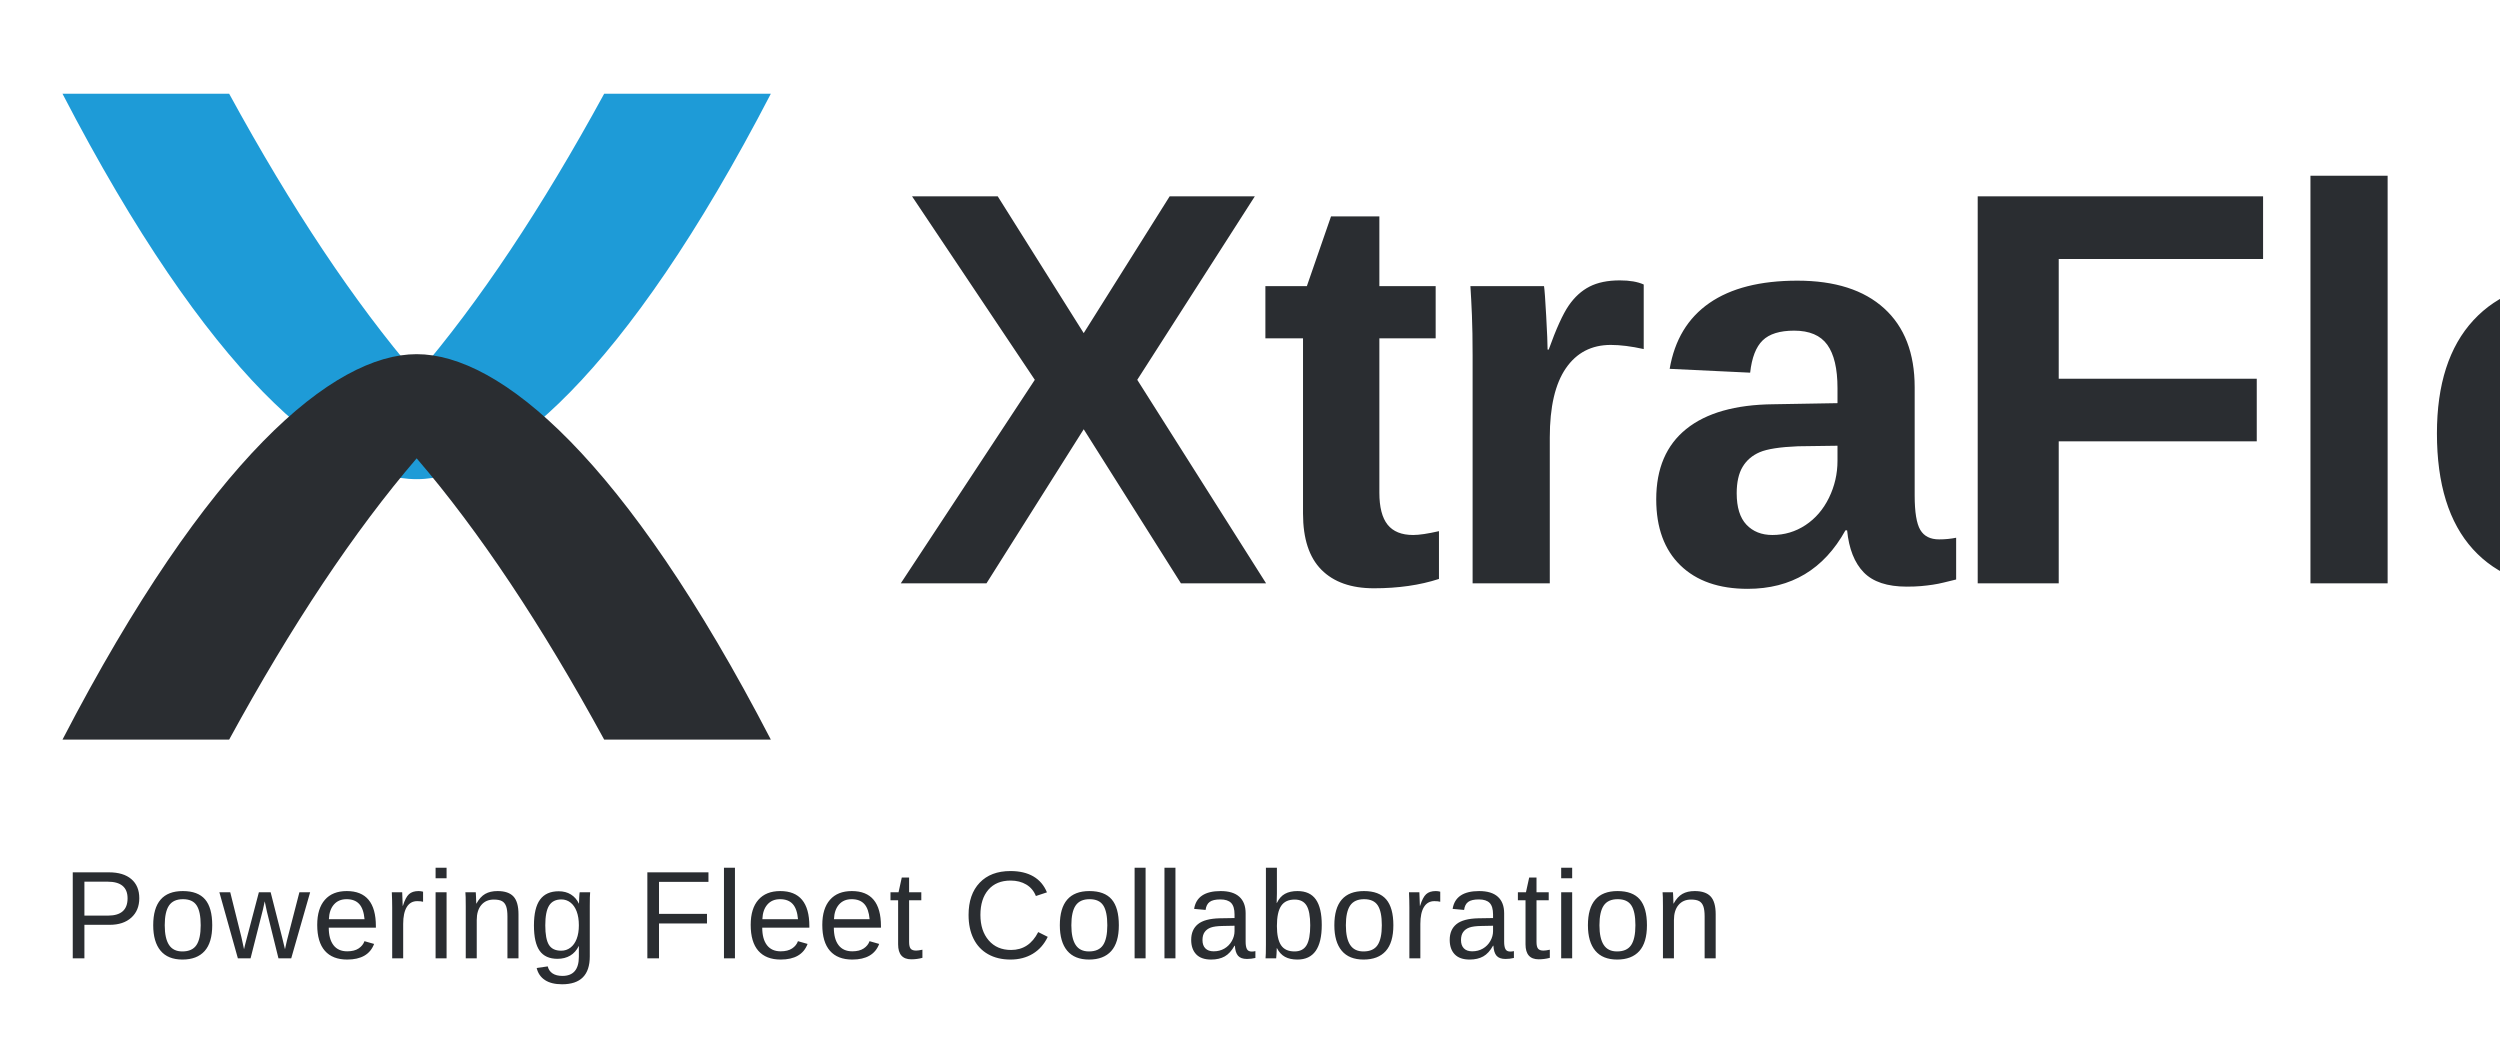
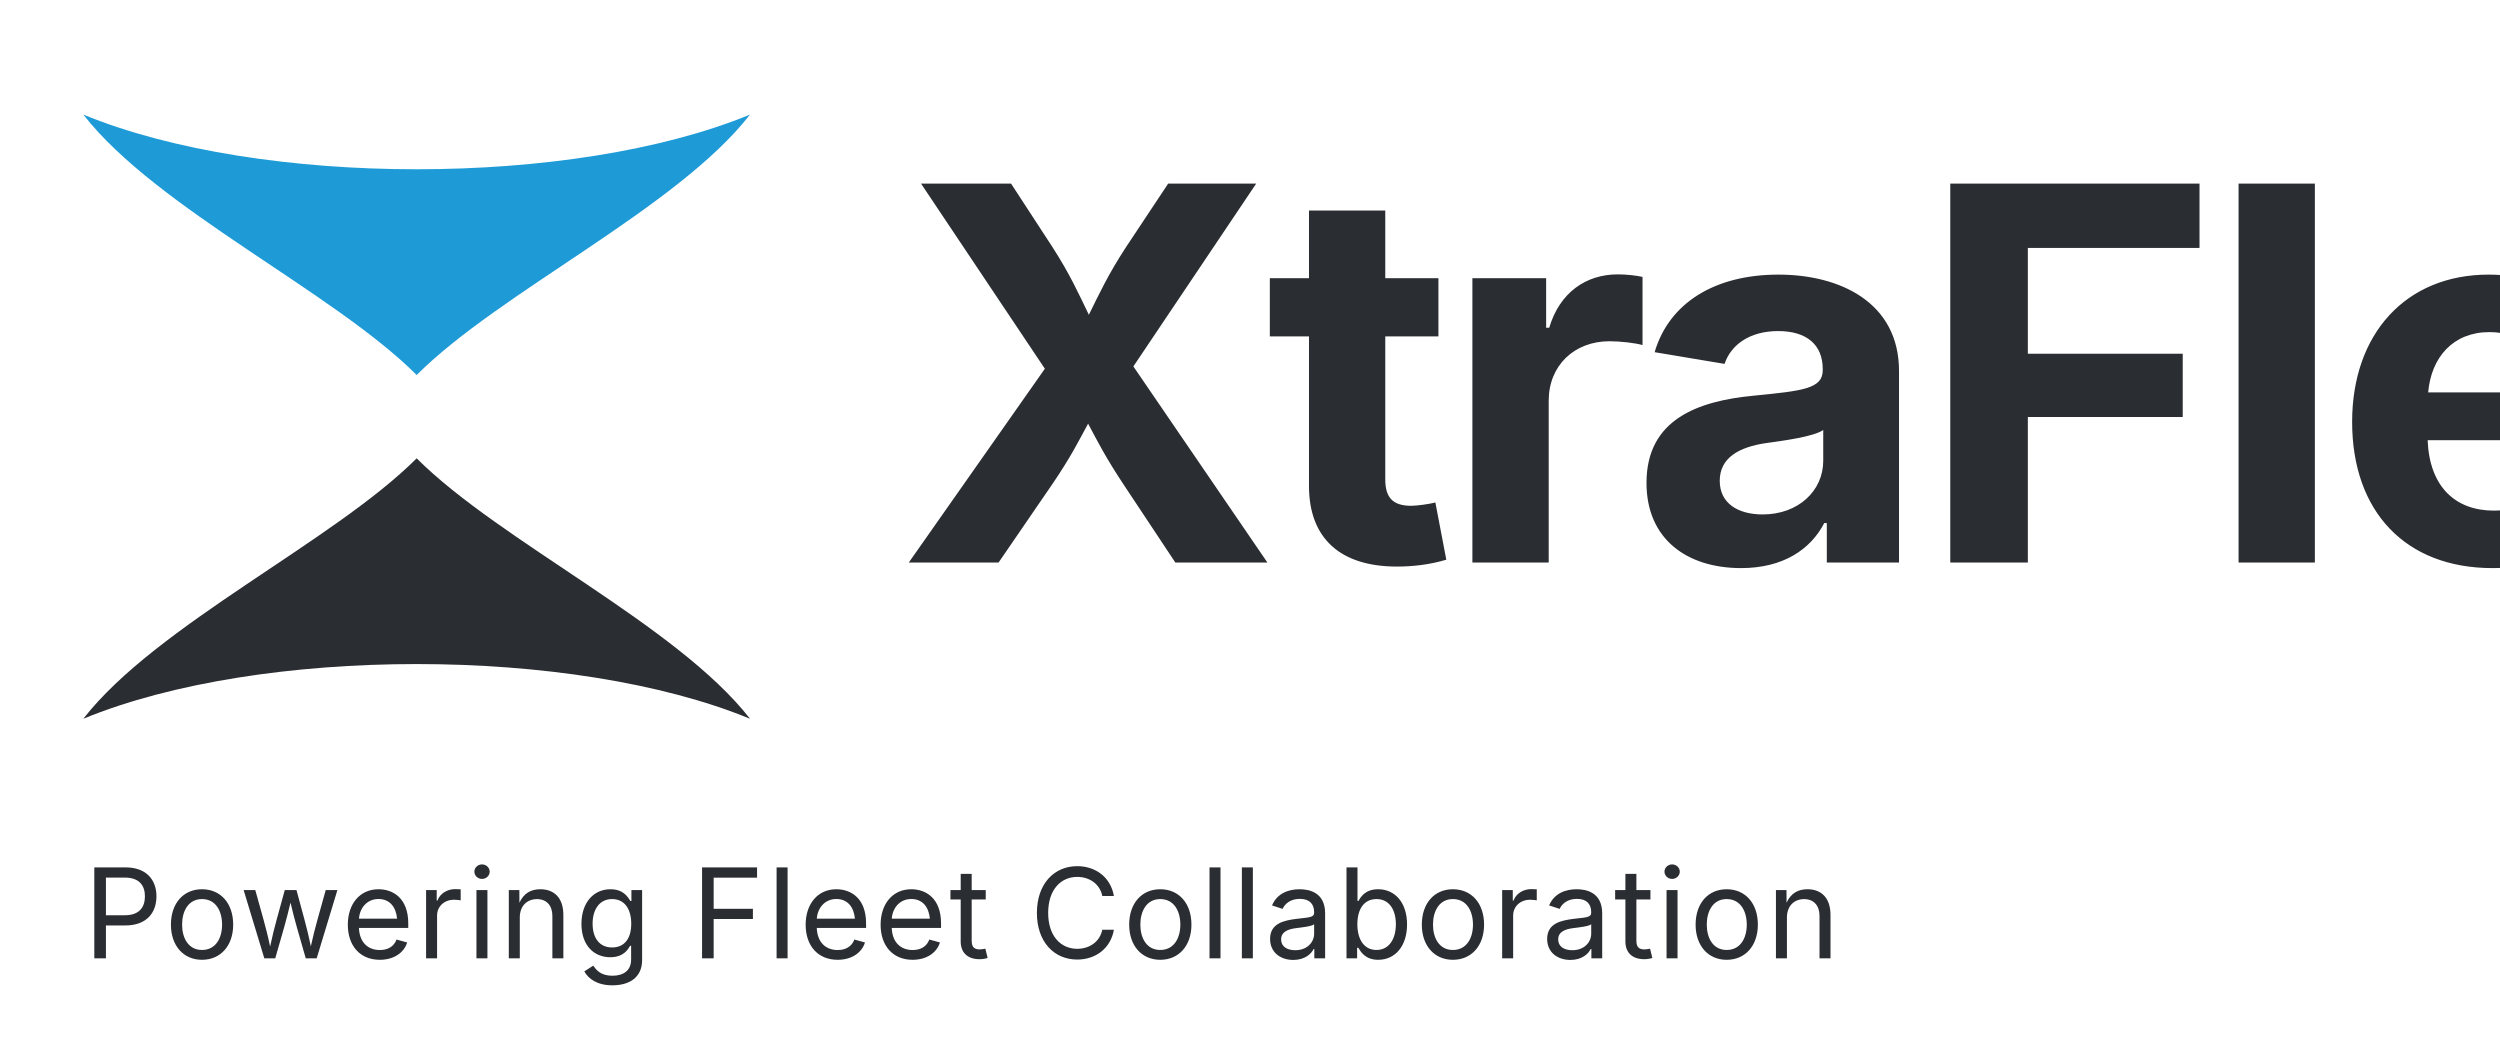
<svg xmlns="http://www.w3.org/2000/svg" width="2400" height="1000" viewBox="0 0 2400 1000" fill="none">
-   <path d="M 60 90 L 220 90 C 280 200, 340 290, 400 360 C 460 290, 520 200, 580 90 L 740 90 C 600 360, 480 460, 400 460 C 320 460, 200 360, 60 90 Z" fill="#1E9BD7" />
-   <path d="M 60 710 L 220 710 C 280 600, 340 510, 400 440 C 460 510, 520 600, 580 710 L 740 710 C 600 440, 480 340, 400 340 C 320 340, 200 440, 60 710 Z" fill="#2A2D31" />
-   <text x="860" y="560" font-family="Arial, Helvetica, sans-serif" font-size="540" font-weight="700" fill="#2A2D31" letter-spacing="-12">XtraFleet</text>
-   <text x="60" y="920" font-family="Arial, Helvetica, sans-serif" font-size="120" font-weight="400" fill="#2A2D31" letter-spacing="2">Powering Fleet Collaboration</text>
+   <path d="M 80 110 C 250 180, 550 180, 720 110 C 650 200, 480 280, 400 360 C 320 280, 150 200, 80 110 Z" fill="#1E9BD7" />
+   <path d="M 80 690 C 250 620, 550 620, 720 690 C 650 600, 480 520, 400 440 C 320 520, 150 600, 80 690 Z" fill="#2A2D31" />
+   <text x="860" y="540" font-family="Inter, ui-sans-serif, system-ui, sans-serif" font-size="500" font-weight="700" fill="#2A2D31" letter-spacing="-15">XtraFleet</text>
+   <text x="80" y="920" font-family="Inter, ui-sans-serif, system-ui, sans-serif" font-size="120" font-weight="400" fill="#2A2D31" letter-spacing="2">Powering Fleet Collaboration</text>
</svg>
